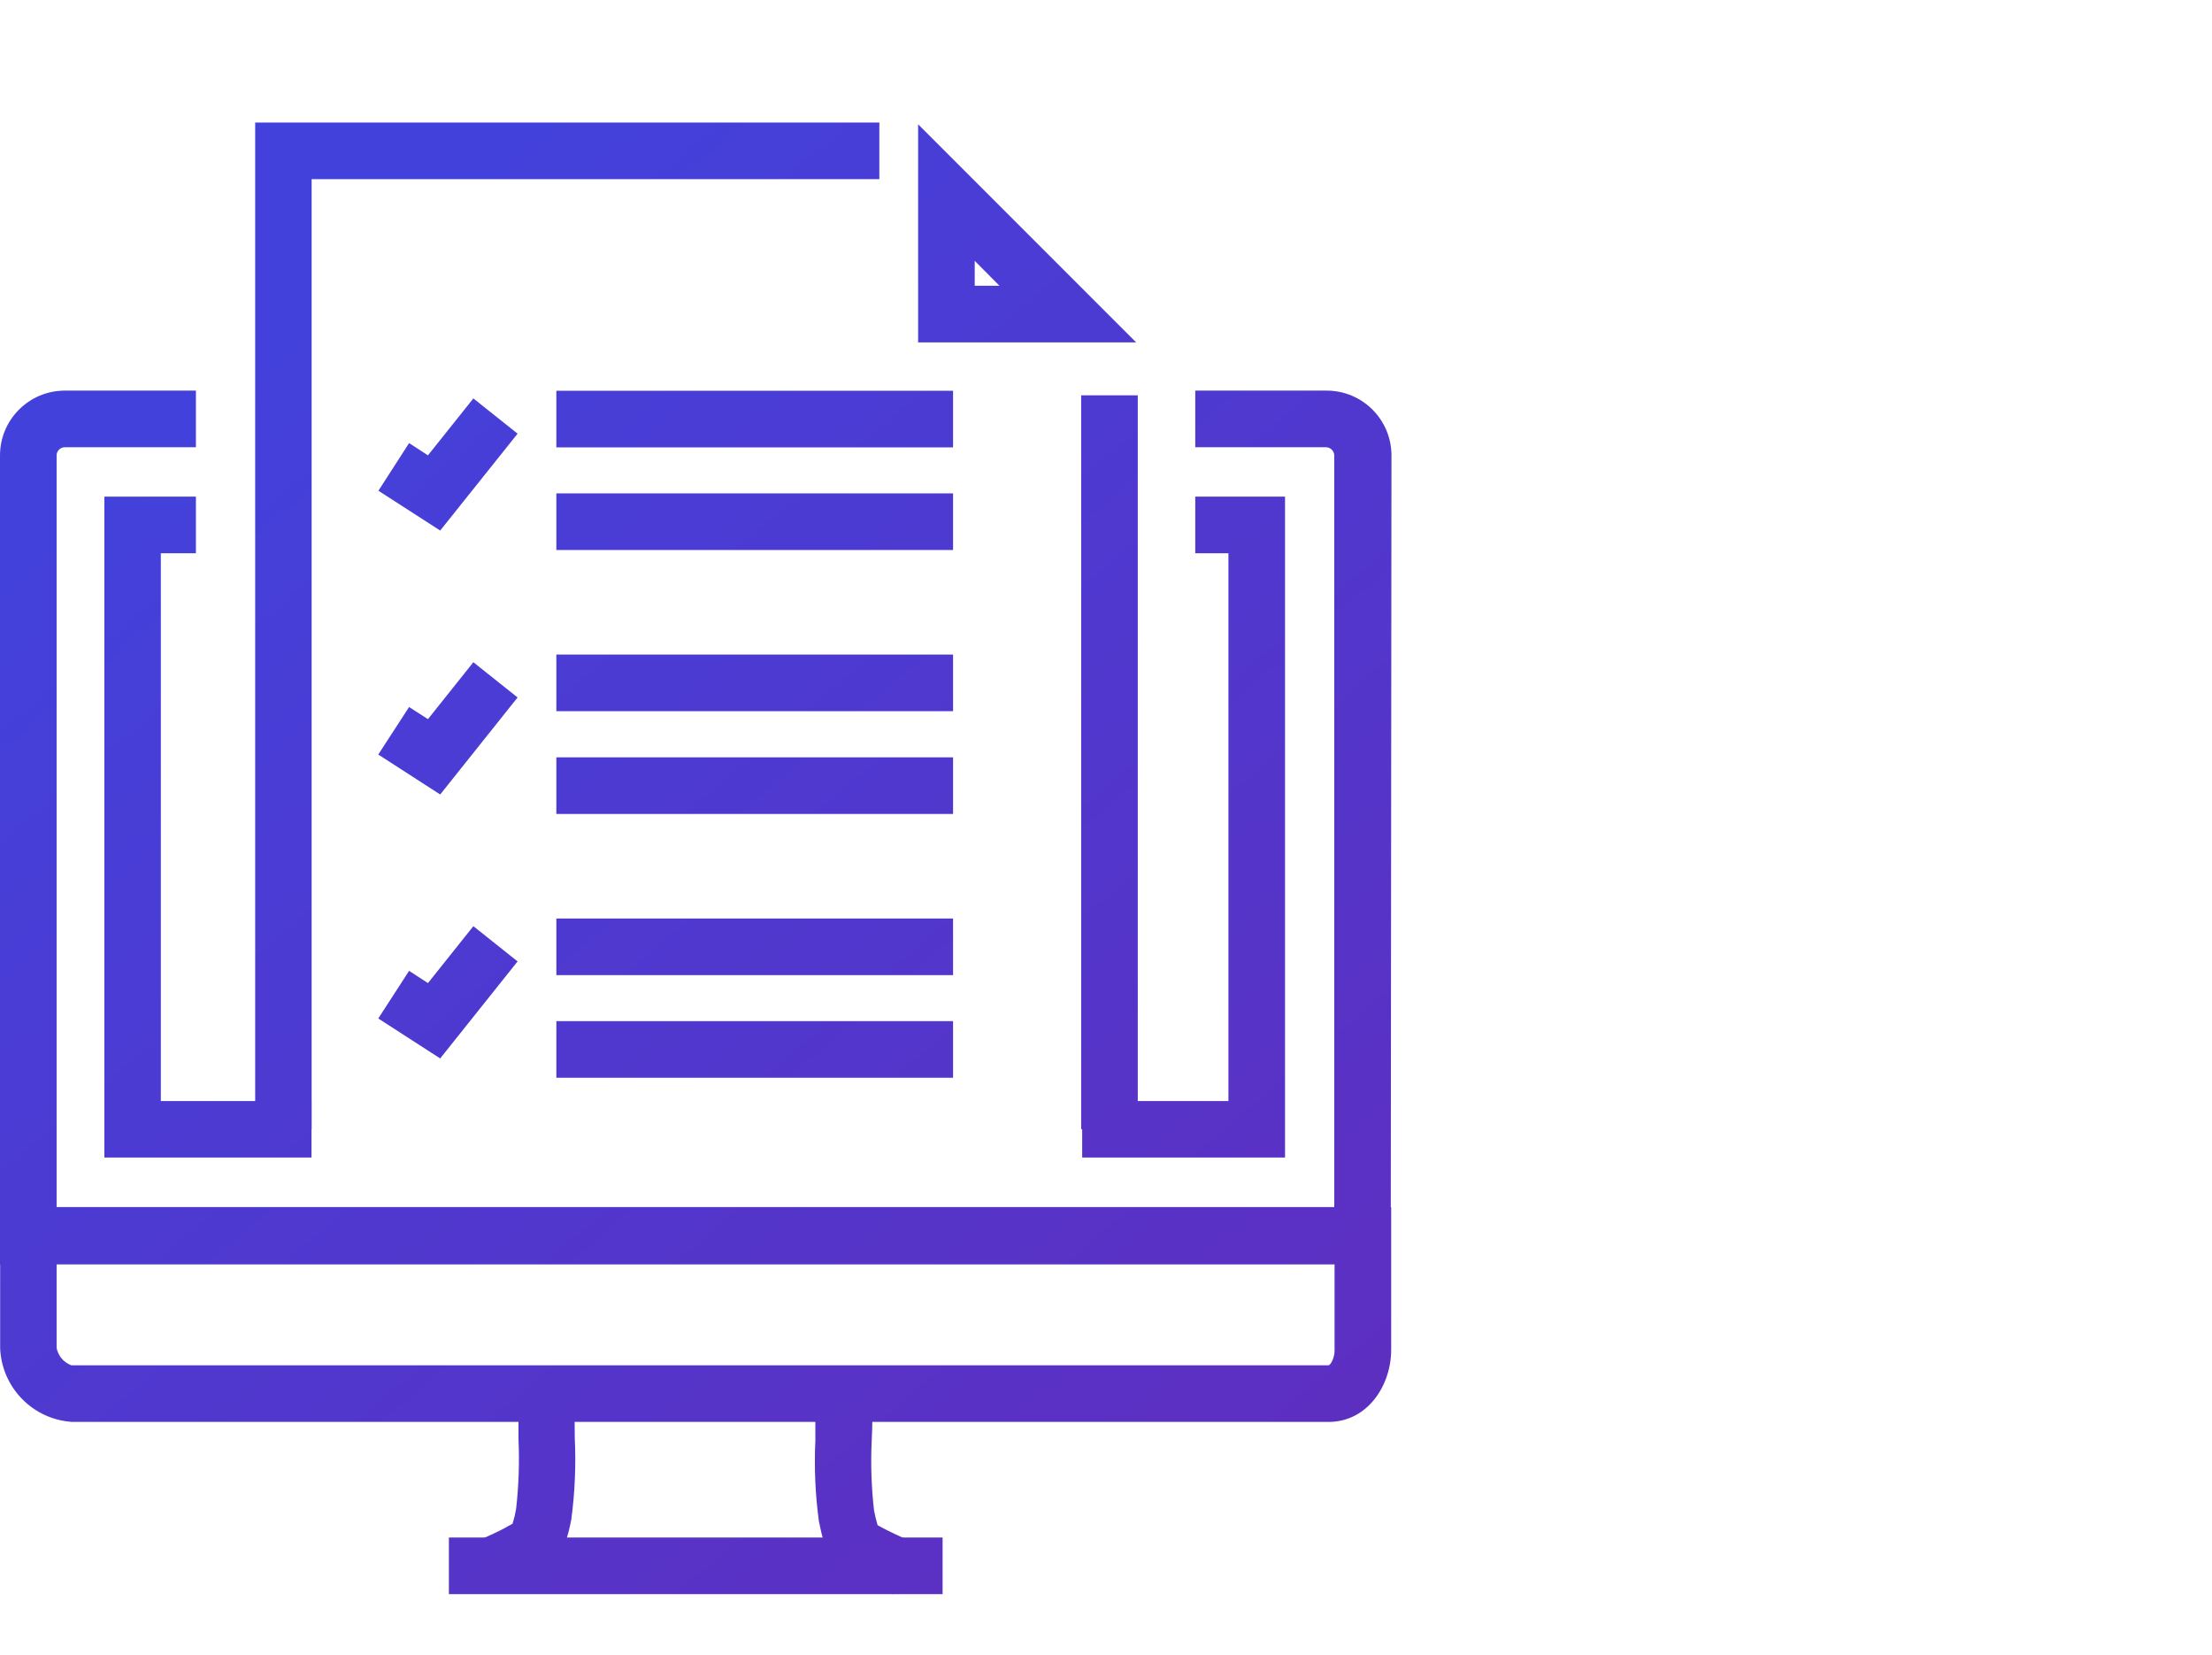
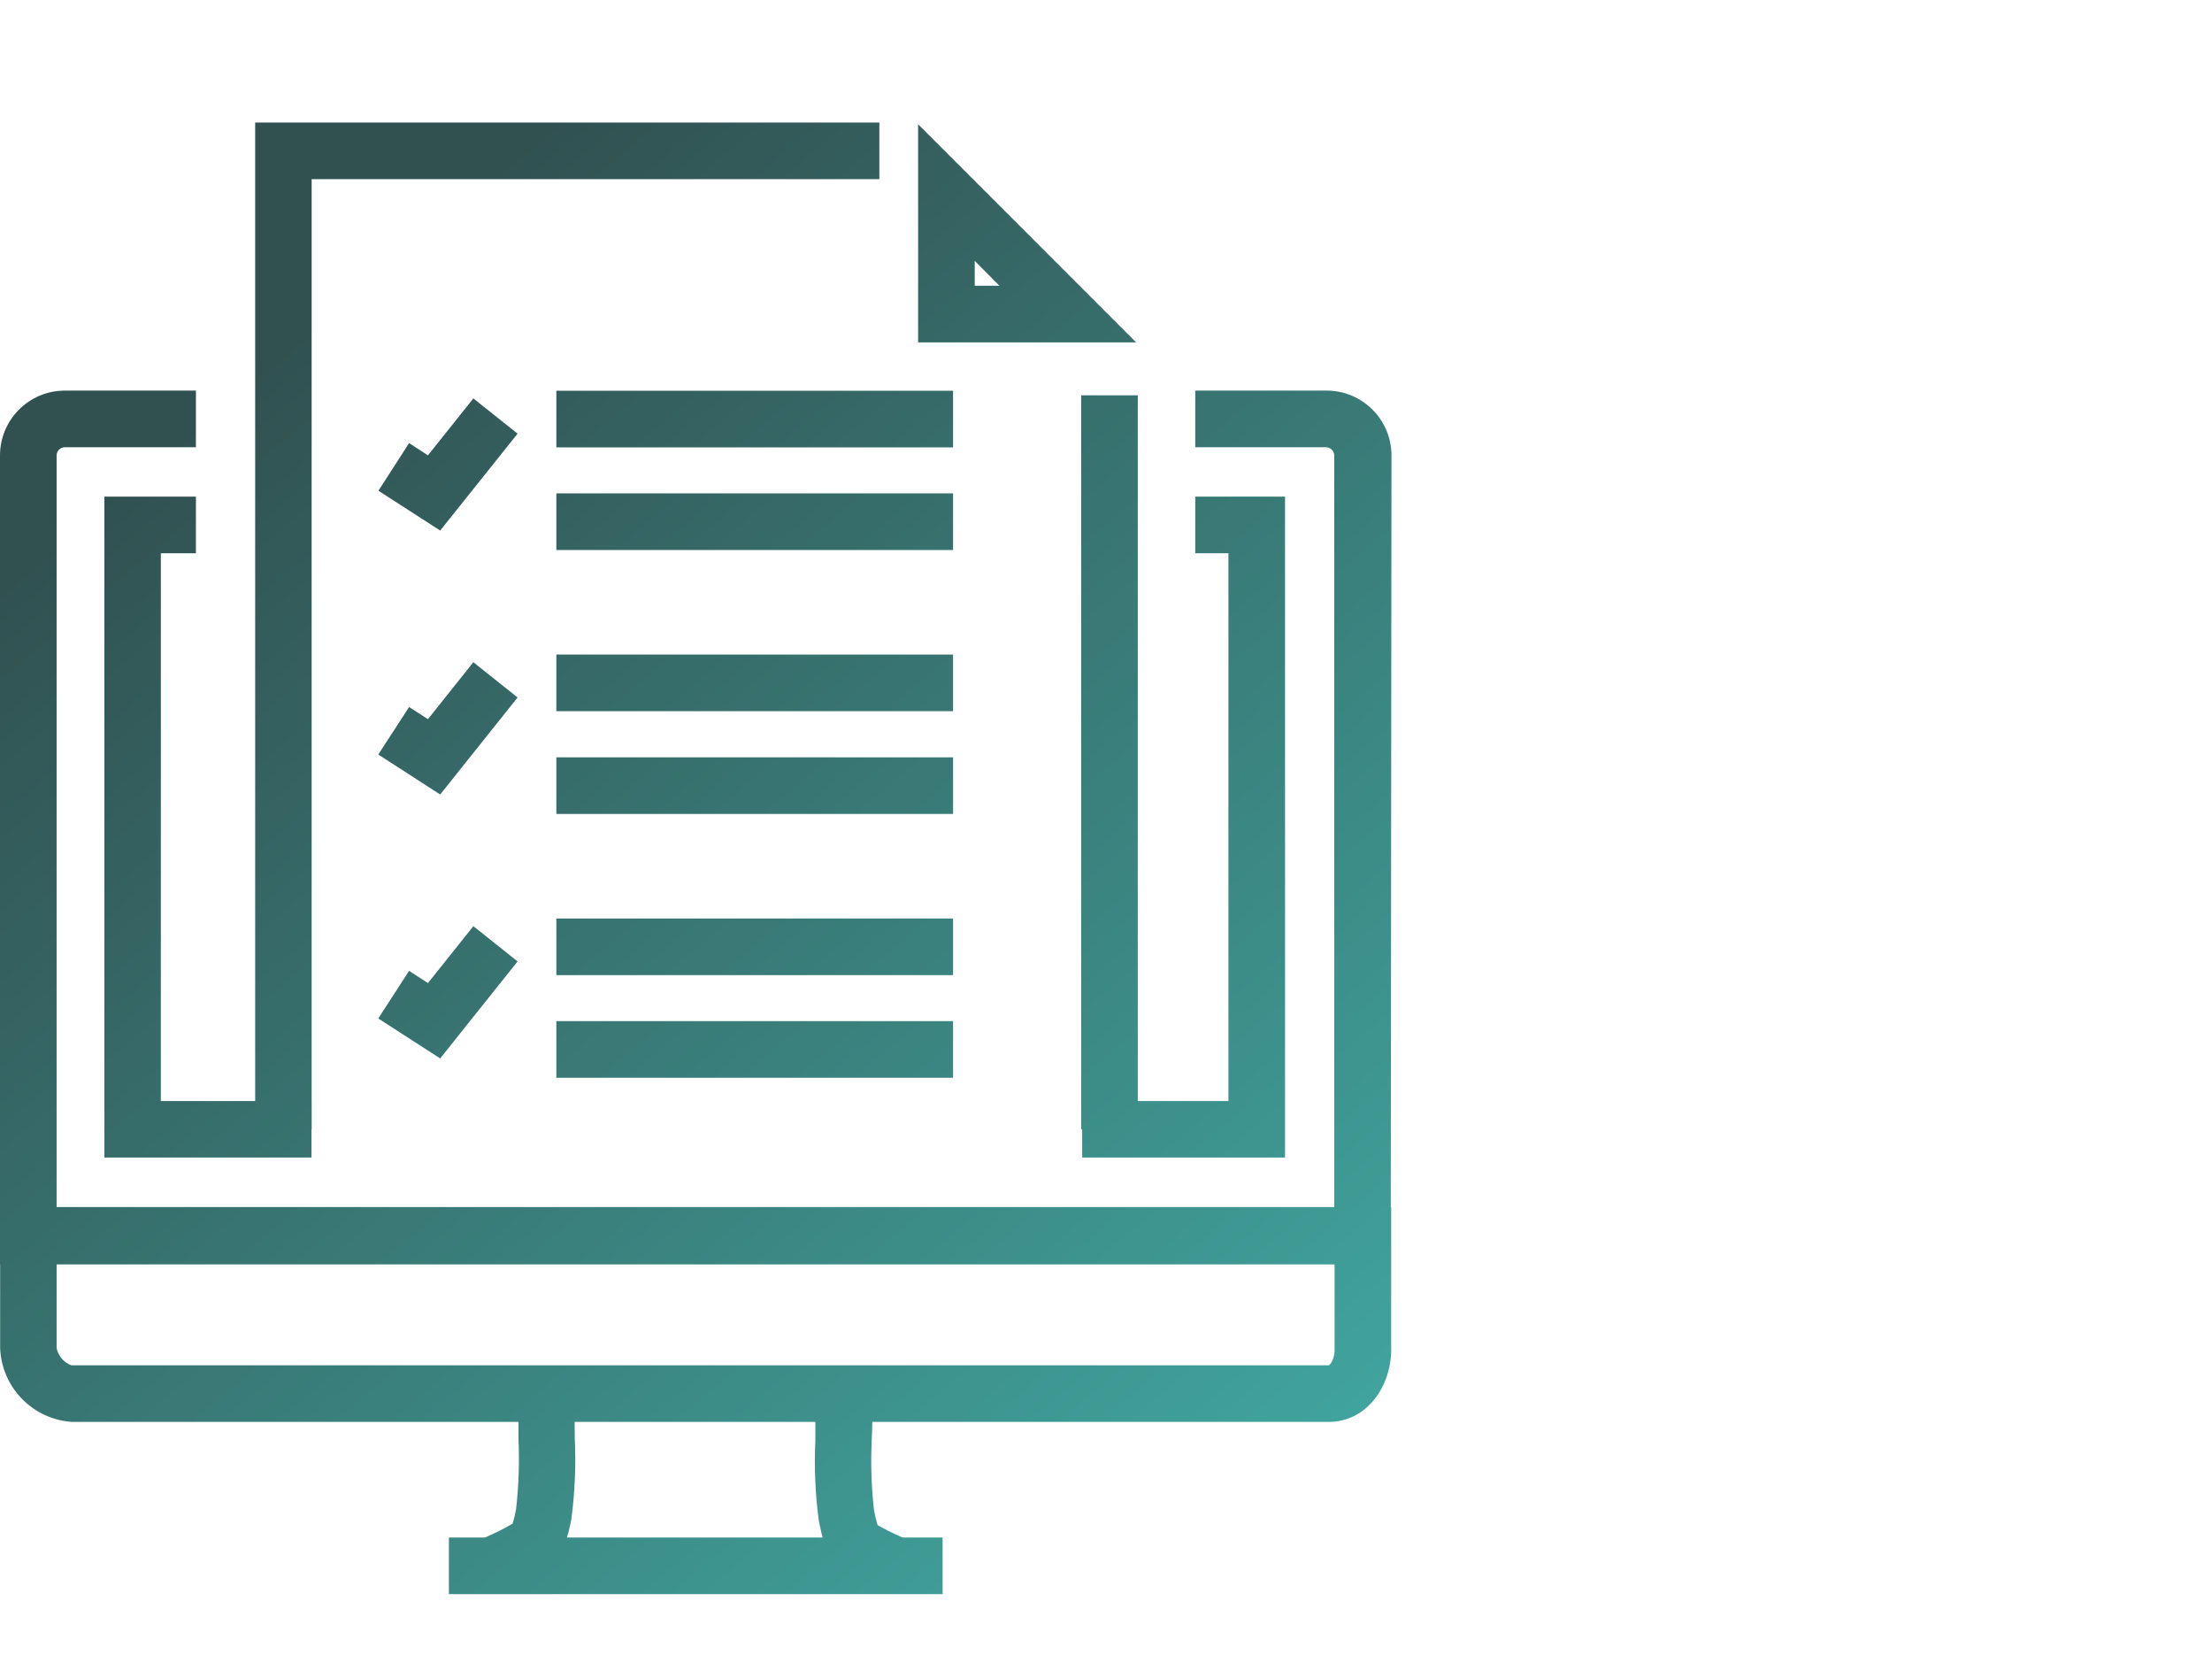
<svg xmlns="http://www.w3.org/2000/svg" xmlns:xlink="http://www.w3.org/1999/xlink" viewBox="0 0 150.05 112.2">
  <defs>
    <style>.cls-1{fill:none;}.cls-2{fill:url(#linear-gradient);}.cls-3{fill:url(#linear-gradient-2);}.cls-4{fill:url(#linear-gradient-3);}.cls-5{fill:url(#linear-gradient-4);}.cls-6{fill:url(#linear-gradient-5);}.cls-7{fill:url(#linear-gradient-6);}.cls-8{fill:url(#linear-gradient-7);}.cls-9{fill:url(#linear-gradient-8);}.cls-10{fill:url(#linear-gradient-9);}.cls-11{fill:url(#linear-gradient-10);}.cls-12{fill:url(#linear-gradient-11);}.cls-13{fill:url(#linear-gradient-12);}.cls-14{fill:url(#linear-gradient-13);}.cls-15{fill:url(#linear-gradient-14);}.cls-16{fill:url(#linear-gradient-15);}.cls-17{fill:url(#linear-gradient-16);}.cls-18{fill:url(#linear-gradient-17);}.cls-19{fill:url(#linear-gradient-18);}.cls-20{fill:url(#linear-gradient-19);}</style>
    <linearGradient id="linear-gradient" x1="3.2" y1="35.51" x2="77.07" y2="122.81" gradientUnits="userSpaceOnUse">
-       <stop offset="0" stop-color="#4341db" />
-       <stop offset="1" stop-color="#602dbe" />
+       <stop offset="0" stop-color="#315050" />
+       <stop offset="1" stop-color="#42ACA5" />
    </linearGradient>
    <linearGradient id="linear-gradient-2" x1="-9.97" y1="46.66" x2="63.9" y2="133.96" xlink:href="#linear-gradient" />
    <linearGradient id="linear-gradient-3" x1="3.16" y1="35.55" x2="77.03" y2="122.85" xlink:href="#linear-gradient" />
    <linearGradient id="linear-gradient-4" x1="-6.01" y1="43.31" x2="67.86" y2="130.61" xlink:href="#linear-gradient" />
    <linearGradient id="linear-gradient-5" x1="17.98" y1="23.01" x2="91.85" y2="110.31" xlink:href="#linear-gradient" />
    <linearGradient id="linear-gradient-6" x1="-2.87" y1="40.66" x2="70.99" y2="127.96" xlink:href="#linear-gradient" />
    <linearGradient id="linear-gradient-7" x1="37.98" y1="6.09" x2="111.85" y2="93.39" xlink:href="#linear-gradient" />
    <linearGradient id="linear-gradient-8" x1="37.22" y1="6.73" x2="111.08" y2="94.03" xlink:href="#linear-gradient" />
    <linearGradient id="linear-gradient-9" x1="20.34" y1="21.01" x2="94.21" y2="108.31" xlink:href="#linear-gradient" />
    <linearGradient id="linear-gradient-10" x1="48" y1="-2.39" x2="121.87" y2="84.91" xlink:href="#linear-gradient" />
    <linearGradient id="linear-gradient-11" x1="34.67" y1="8.89" x2="108.54" y2="96.19" xlink:href="#linear-gradient" />
    <linearGradient id="linear-gradient-12" x1="31.24" y1="11.79" x2="105.11" y2="99.09" xlink:href="#linear-gradient" />
    <linearGradient id="linear-gradient-13" x1="21.1" y1="20.37" x2="94.97" y2="107.67" xlink:href="#linear-gradient" />
    <linearGradient id="linear-gradient-14" x1="25.85" y1="16.35" x2="99.72" y2="103.65" xlink:href="#linear-gradient" />
    <linearGradient id="linear-gradient-15" x1="22.41" y1="19.26" x2="96.28" y2="106.56" xlink:href="#linear-gradient" />
    <linearGradient id="linear-gradient-16" x1="12.28" y1="27.84" x2="86.15" y2="115.14" xlink:href="#linear-gradient" />
    <linearGradient id="linear-gradient-17" x1="17.02" y1="23.82" x2="90.89" y2="111.12" xlink:href="#linear-gradient" />
    <linearGradient id="linear-gradient-18" x1="13.59" y1="26.73" x2="87.46" y2="114.03" xlink:href="#linear-gradient" />
    <linearGradient id="linear-gradient-19" x1="3.45" y1="35.3" x2="77.32" y2="122.6" xlink:href="#linear-gradient" />
  </defs>
  <g id="Layer_2" data-name="Layer 2">
    <g id="Icons">
      <rect class="cls-1" width="150.05" height="112.2" />
      <path class="cls-2" d="M90.12,96.43H4.89a5.22,5.22,0,0,1-4.88-5V81.86H94.37v9.68C94.37,93.94,92.78,96.43,90.12,96.43ZM3.84,85.7v5.71a1.57,1.57,0,0,0,1,1.18H90.12c.12,0,.41-.46.41-1V85.7Z" />
      <path class="cls-3" d="M33.7,108.11l-1.53-3.53c1-.41,1.74-.77,2.16-1l.13-.08a2.16,2.16,0,0,0,.31-.17,7.4,7.4,0,0,0,.24-1,30,30,0,0,0,.16-4.75c0-1.23,0-2.38,0-3.22l3.82.31c-.05.66,0,1.72,0,2.86a30.59,30.59,0,0,1-.24,5.54c-.45,2.29-1,2.95-2.46,3.74l-.12.07C35.47,107.33,34.32,107.84,33.7,108.11Z" />
      <path class="cls-4" d="M60.58,108.12c-.78-.34-1.84-.82-2.5-1.18l-.09,0c-1.57-.87-2-1.54-2.44-3.77a30,30,0,0,1-.24-5.48c0-1.11,0-2.16,0-2.81l3.82-.31c.07.83.06,2,0,3.17a29.35,29.35,0,0,0,.16,4.69,10,10,0,0,0,.24,1l.3.17c.49.26,1.27.63,2.26,1.06Z" />
      <rect class="cls-5" x="30.45" y="104.27" width="33.49" height="3.84" />
      <path class="cls-6" d="M94.34,85.75H0V30.89a4.4,4.4,0,0,1,4.4-4.4h8.89v3.84H4.4a.56.56,0,0,0-.56.56v51H90.51v-51a.57.57,0,0,0-.56-.56H81.08V26.49H90a4.4,4.4,0,0,1,4.39,4.4Z" />
      <polygon class="cls-7" points="21.13 78.5 7.08 78.5 7.08 33.68 13.29 33.68 13.29 37.52 10.91 37.52 10.91 74.67 21.13 74.67 21.13 78.5" />
      <polygon class="cls-8" points="87.17 78.5 73.41 78.5 73.41 74.67 83.33 74.67 83.33 37.52 81.08 37.52 81.08 33.68 87.17 33.68 87.17 78.5" />
      <rect class="cls-9" x="73.34" y="26.81" width="3.84" height="49.77" />
      <polygon class="cls-10" points="21.14 76.58 17.31 76.58 17.31 8.31 59.65 8.31 59.65 12.15 21.14 12.15 21.14 76.58" />
      <path class="cls-11" d="M66.12,17.69l1.68,1.69H66.12V17.69M62.28,8.43V23.22H77.07L62.28,8.43Z" />
      <rect class="cls-12" x="37.74" y="26.5" width="26.91" height="3.84" />
      <rect class="cls-13" x="37.74" y="33.46" width="26.91" height="3.84" />
      <polygon class="cls-14" points="29.86 35.98 25.67 33.28 27.75 30.05 29.03 30.88 32.11 27.02 35.11 29.41 29.86 35.98" />
      <rect class="cls-15" x="37.74" y="44.39" width="26.91" height="3.84" />
      <rect class="cls-16" x="37.74" y="51.36" width="26.91" height="3.84" />
      <polygon class="cls-17" points="29.86 53.88 25.66 51.17 27.75 47.95 29.03 48.77 32.11 44.91 35.11 47.3 29.86 53.88" />
      <rect class="cls-18" x="37.74" y="62.29" width="26.91" height="3.84" />
      <rect class="cls-19" x="37.74" y="69.25" width="26.91" height="3.84" />
      <polygon class="cls-20" points="29.86 71.78 25.66 69.07 27.75 65.84 29.03 66.67 32.11 62.81 35.11 65.2 29.86 71.78" />
    </g>
  </g>
</svg>
